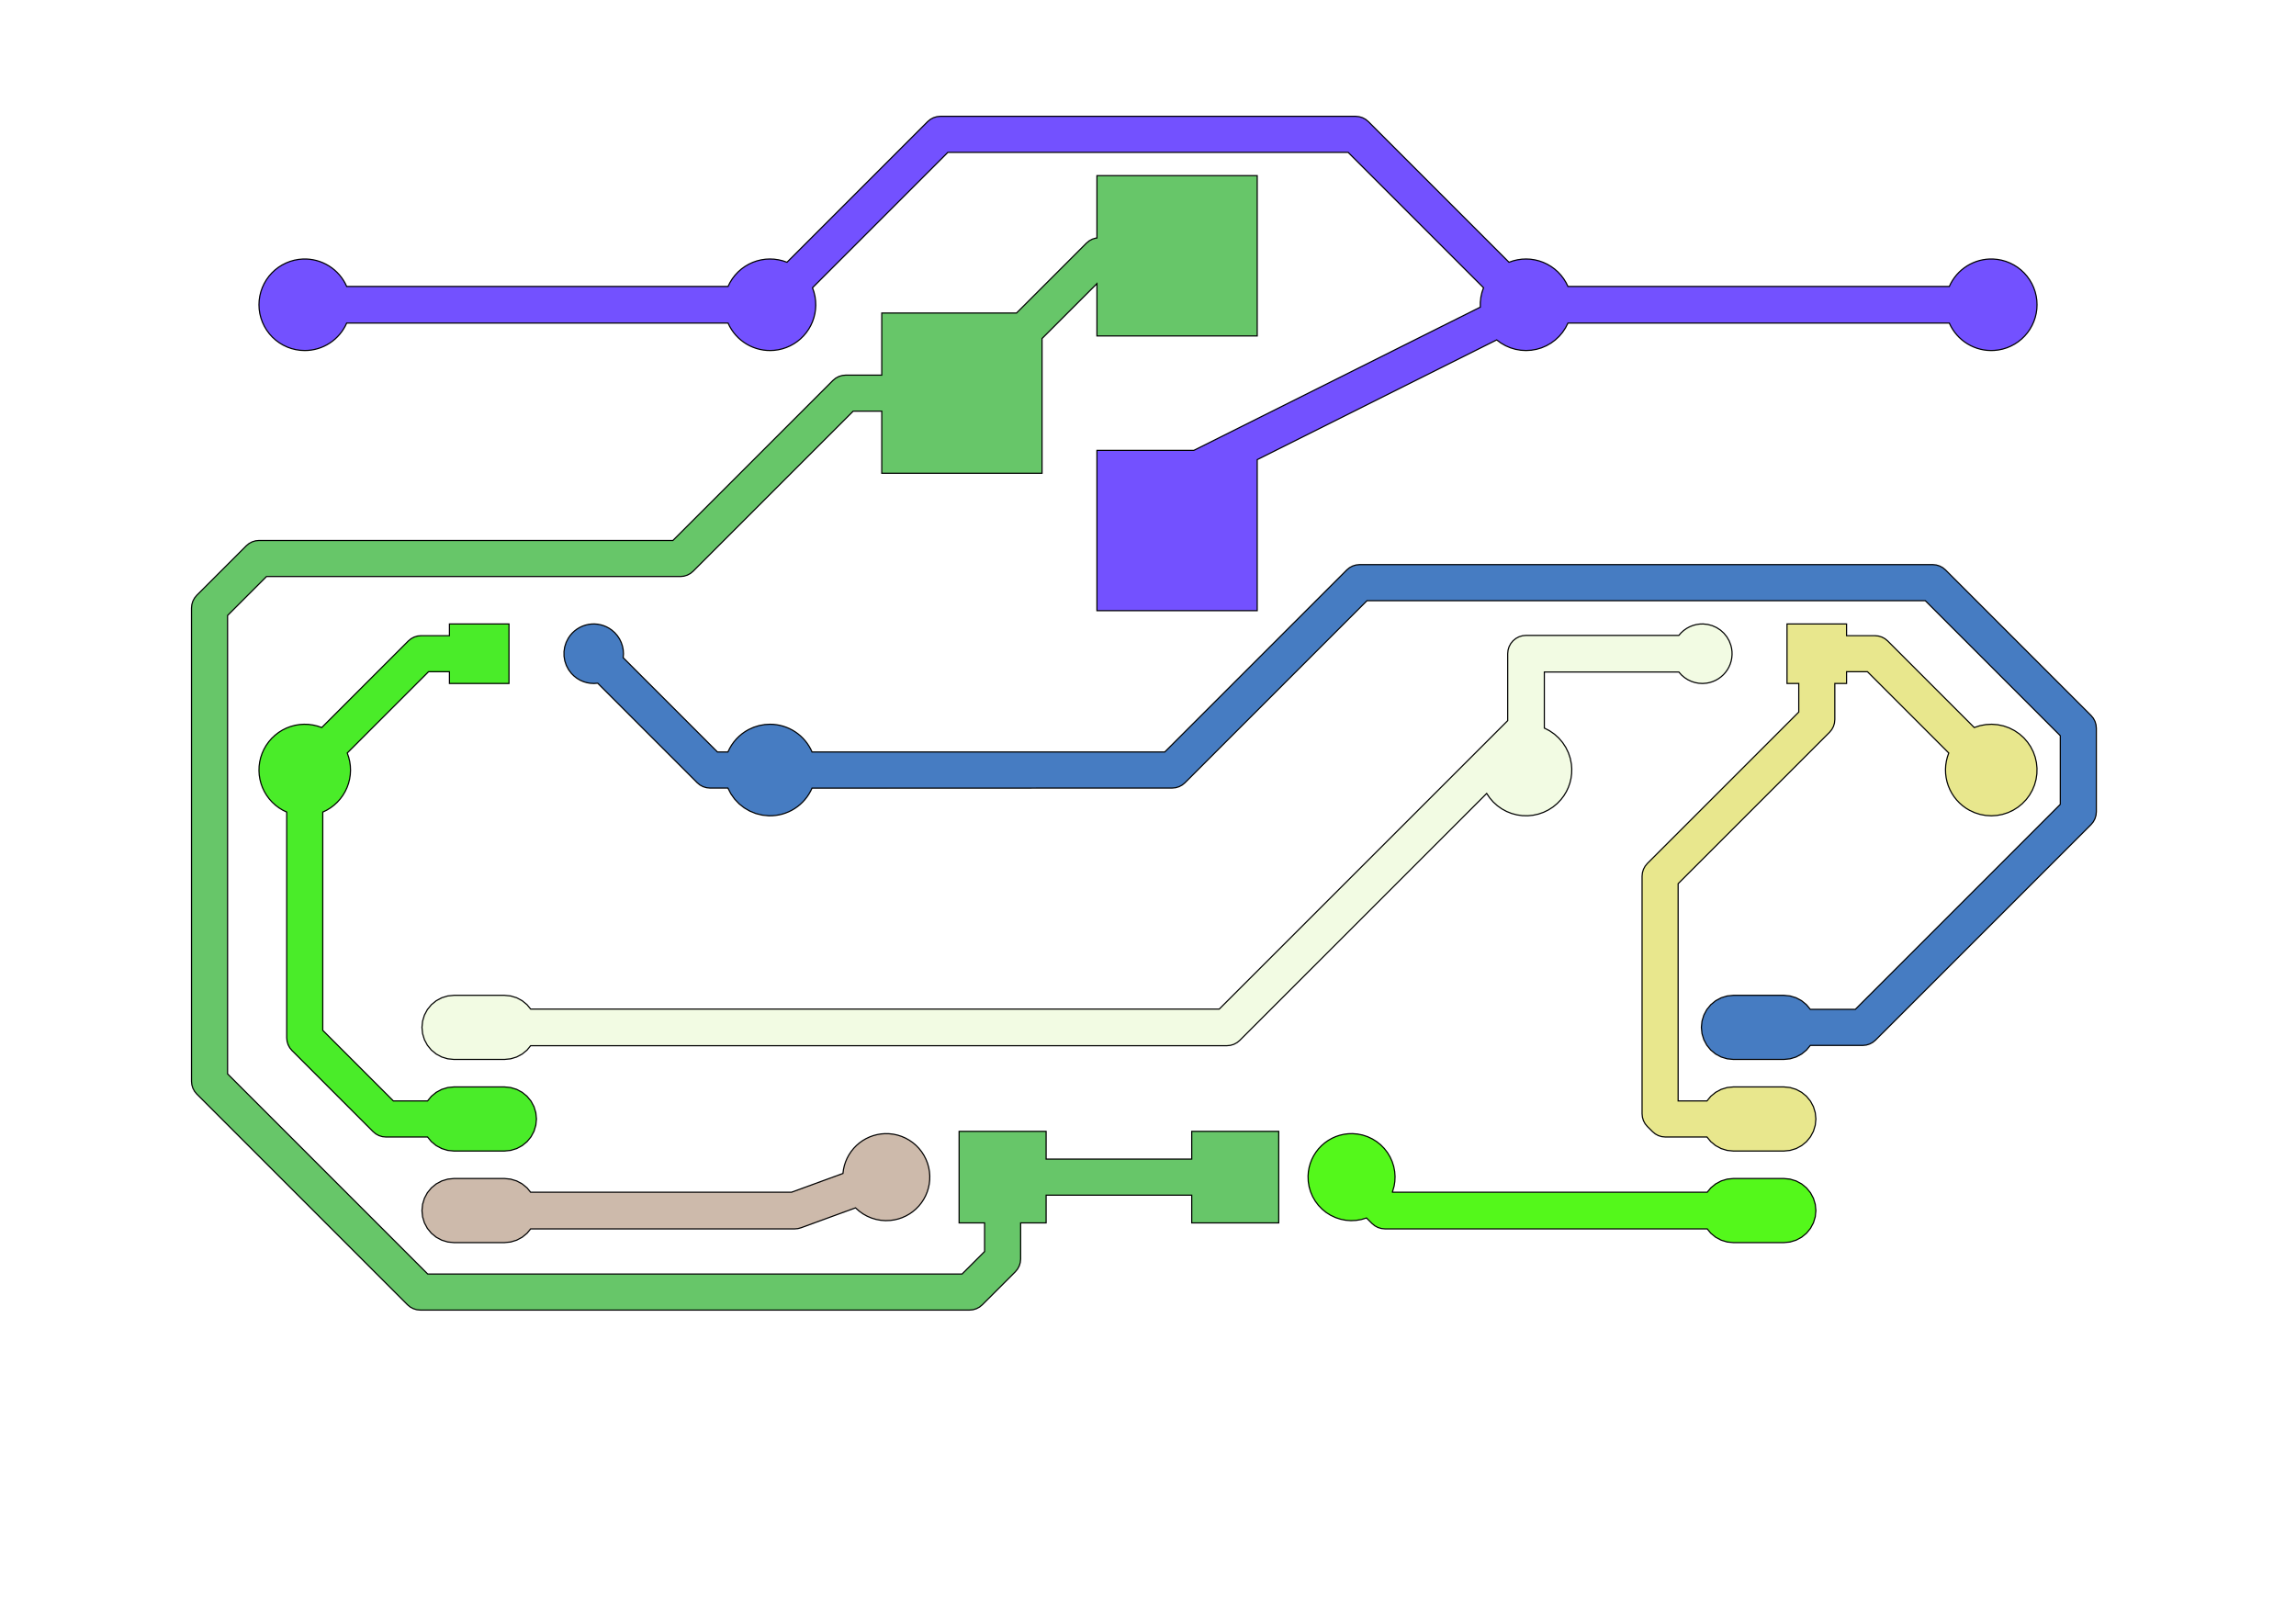
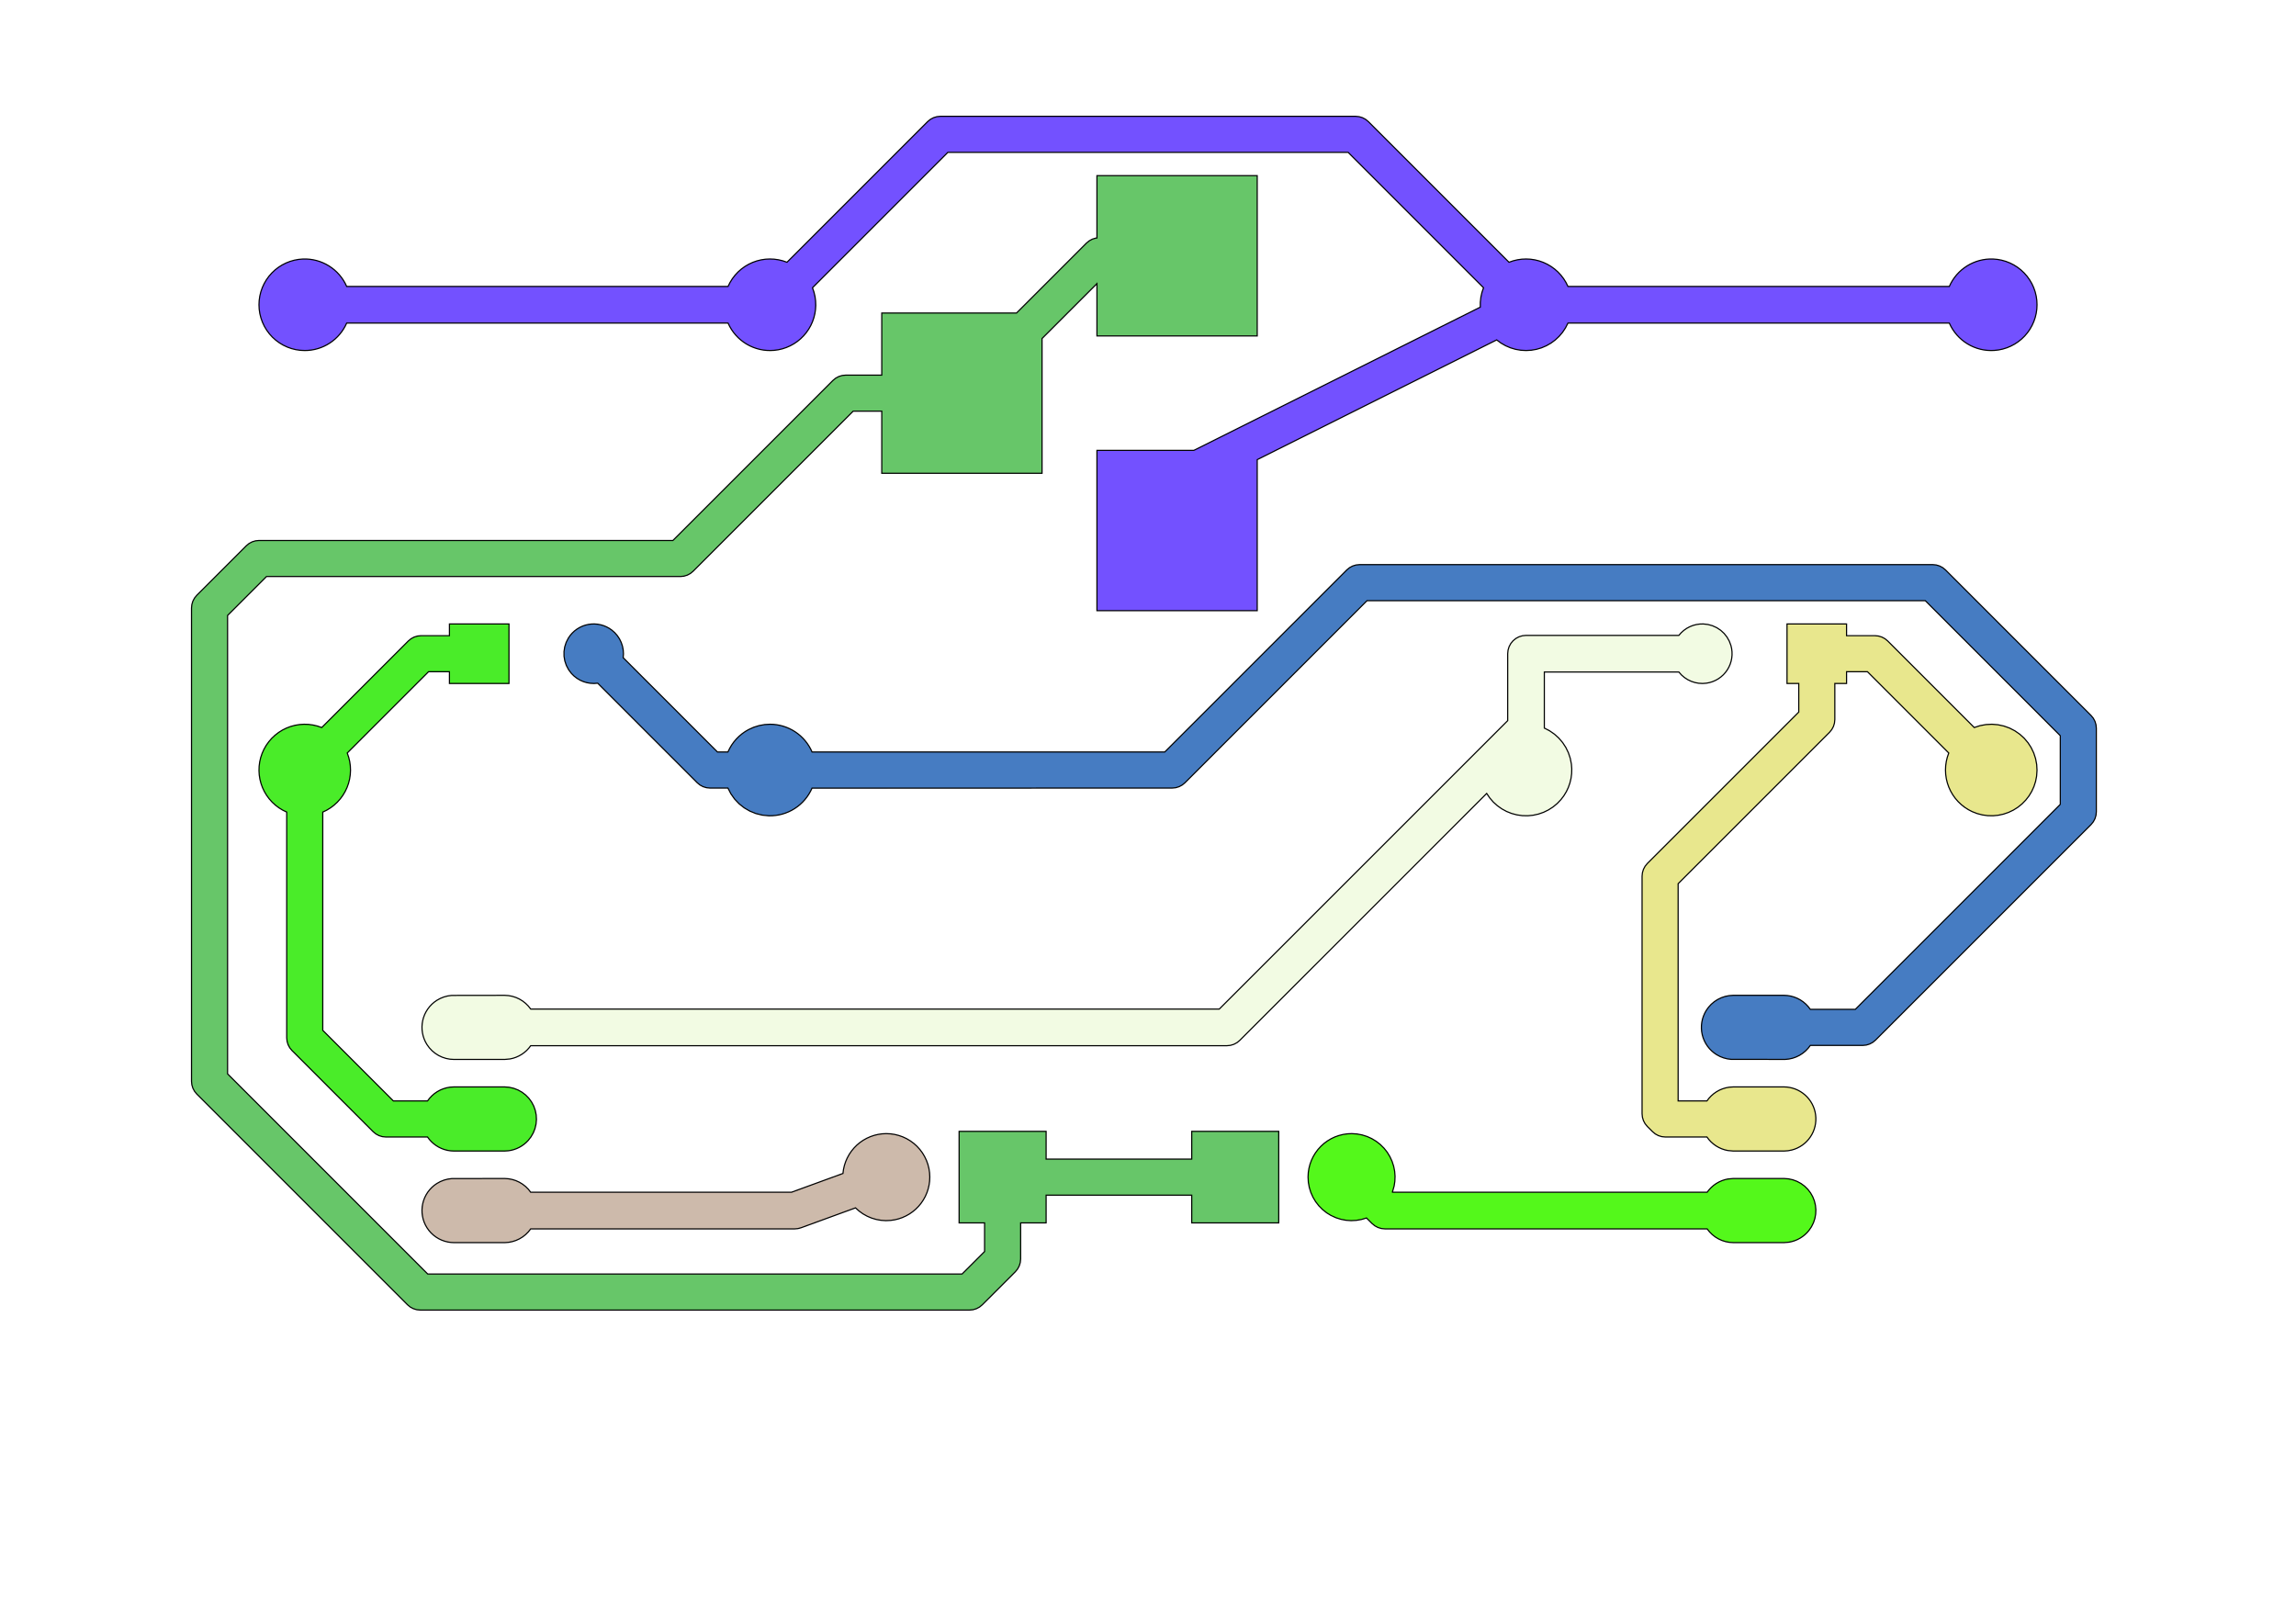
<svg xmlns="http://www.w3.org/2000/svg" width="1895.06" height="1319.06" viewBox="0 0 3948.03 2748.03" version="1.1">
  <g fill-rule="evenodd">
    <path d="M 329.314,1859.26 L 329.314,1045.44 L 329.909,1039.39 L 331.673,1033.57 L 334.538,1028.22 L 338.393,1023.52 L 423.517,938.393 L 428.215,934.538 L 433.575,931.673 L 439.39,929.909 L 445.438,929.314 L 1157.08,929.314 L 1432.3,654.095 L 1436.99,650.24 L 1442.35,647.375 L 1448.17,645.611 L 1454.22,645.016 L 1516.22,645.016 L 1516.22,538.216 L 1747.98,538.216 L 1868.3,417.895 L 1872.99,414.04 L 1878.35,411.175 L 1884.17,409.411 L 1886.22,409.21 L 1886.22,302.016 L 2161.82,302.016 L 2161.82,577.616 L 1886.22,577.616 L 1886.22,487.656 L 1791.82,582.056 L 1791.82,813.816 L 1516.22,813.816 L 1516.22,707.016 L 1467.06,707.016 L 1191.84,982.234 L 1187.14,986.089 L 1181.78,988.954 L 1175.96,990.718 L 1169.92,991.314 L 458.278,991.314 L 391.314,1058.28 L 391.314,1846.42 L 735.508,2190.61 L 1654.32,2190.61 L 1693.02,2151.91 L 1693.02,2102.76 L 1649.21,2102.76 L 1649.21,1945.28 L 1798.82,1945.28 L 1798.82,1993.02 L 2049.21,1993.02 L 2049.21,1945.28 L 2198.82,1945.28 L 2198.82,2102.76 L 2049.21,2102.76 L 2049.21,2055.02 L 1798.82,2055.02 L 1798.82,2102.76 L 1755.02,2102.76 L 1755.02,2164.76 L 1754.42,2170.8 L 1752.66,2176.62 L 1749.79,2181.98 L 1745.94,2186.68 L 1689.08,2243.53 L 1684.38,2247.39 L 1679.02,2250.25 L 1673.2,2252.02 L 1667.16,2252.61 L 722.668,2252.61 L 716.62,2252.02 L 710.805,2250.25 L 705.445,2247.39 L 700.747,2243.53 L 338.393,1881.18 L 334.538,1876.48 L 331.673,1871.12 L 329.909,1865.31 L 329.314,1859.26 z " style="fill-opacity:1;fill:rgb(103,198,105);stroke:rgb(0,0,0);stroke-width:2" />
  </g>
  <g fill-rule="evenodd">
    <path d="M 445.316,524.016 L 445.683,516.426 L 446.78,508.907 L 448.54,501.721 L 451.041,494.547 L 454.131,487.824 L 457.947,481.253 L 462.379,475.081 L 467.385,469.365 L 472.919,464.159 L 478.766,459.625 L 485.187,455.561 L 491.786,452.218 L 498.861,449.444 L 506.169,447.366 L 513.446,446.029 L 521.016,445.373 L 527.016,445.373 L 532.799,445.807 L 538.535,446.667 L 544.385,447.997 L 549.928,449.704 L 555.33,451.814 L 560.562,454.316 L 565.766,457.303 L 570.726,460.677 L 575.264,464.289 L 579.523,468.225 L 583.612,472.616 L 587.355,477.305 L 590.623,482.096 L 593.529,487.115 L 596.137,492.516 L 1251.89,492.516 L 1255.27,485.71 L 1259.28,479.258 L 1263.9,473.224 L 1269.08,467.664 L 1274.77,462.628 L 1280.92,458.165 L 1287.47,454.316 L 1294.18,451.192 L 1301.34,448.654 L 1308.71,446.818 L 1316.23,445.702 L 1323.62,445.317 L 1331.21,445.645 L 1338.73,446.704 L 1346.12,448.483 L 1353.24,450.945 L 1595.1,209.093 L 1599.79,205.238 L 1605.15,202.373 L 1610.97,200.609 L 1617.02,200.014 L 2331.01,200.014 L 2337.06,200.609 L 2342.88,202.373 L 2348.24,205.238 L 2352.93,209.093 L 2594.79,450.945 L 2601.91,448.483 L 2609.3,446.704 L 2616.82,445.645 L 2624.42,445.317 L 2631.8,445.702 L 2639.32,446.818 L 2646.69,448.654 L 2653.86,451.192 L 2660.56,454.316 L 2667.11,458.165 L 2673.26,462.628 L 2678.95,467.664 L 2684.13,473.224 L 2688.75,479.258 L 2692.76,485.71 L 2696.14,492.516 L 3351.89,492.516 L 3354.5,487.115 L 3357.41,482.096 L 3360.68,477.305 L 3364.42,472.616 L 3368.51,468.225 L 3372.77,464.289 L 3377.31,460.677 L 3382.27,457.303 L 3387.47,454.316 L 3392.7,451.814 L 3398.1,449.704 L 3403.65,447.997 L 3409.5,446.667 L 3415.23,445.807 L 3421.02,445.373 L 3427.02,445.373 L 3434.59,446.029 L 3441.86,447.366 L 3449.17,449.444 L 3456.25,452.218 L 3462.84,455.561 L 3469.27,459.625 L 3475.11,464.159 L 3480.65,469.365 L 3485.65,475.081 L 3490.08,481.253 L 3493.9,487.824 L 3496.99,494.547 L 3499.49,501.721 L 3501.25,508.907 L 3502.35,516.426 L 3502.72,524.016 L 3502.37,531.406 L 3501.33,538.731 L 3499.6,545.926 L 3497.21,552.928 L 3494.17,559.673 L 3490.52,566.104 L 3486.27,572.163 L 3481.47,577.796 L 3476.17,582.954 L 3470.4,587.591 L 3464.23,591.666 L 3457.7,595.144 L 3450.87,597.992 L 3443.8,600.187 L 3436.56,601.709 L 3429.21,602.544 L 3423.22,602.712 L 3417.02,602.405 L 3411.07,601.644 L 3405.2,600.433 L 3399.43,598.777 L 3393.81,596.687 L 3388.36,594.174 L 3383.12,591.254 L 3378.11,587.943 L 3373.38,584.261 L 3368.94,580.228 L 3364.81,575.869 L 3361.03,571.208 L 3357.62,566.273 L 3354.6,561.093 L 3351.89,555.516 L 2696.14,555.516 L 2691.97,563.712 L 2686.88,571.368 L 2680.92,578.378 L 2674.35,584.517 L 2667.11,589.866 L 2659.14,594.444 L 2650.68,598.06 L 2642.06,600.62 L 2633,602.202 L 2624.02,602.716 L 2615.03,602.202 L 2605.97,600.62 L 2597.35,598.06 L 2588.89,594.444 L 2580.92,589.866 L 2573.6,584.444 L 2161.82,790.334 L 2161.82,1050.02 L 1886.22,1050.02 L 1886.22,774.416 L 2052.78,774.416 L 2545.42,528.095 L 2545.44,519.617 L 2546.39,511.073 L 2548.21,502.875 L 2550.95,494.786 L 2318.17,262.014 L 1629.86,262.014 L 1397.09,494.785 L 1399.6,502.105 L 1401.4,509.693 L 1402.42,517.223 L 1402.71,525.016 L 1402.29,532.202 L 1401.21,539.32 L 1399.49,546.31 L 1397.06,553.299 L 1394.08,559.852 L 1390.52,566.104 L 1386.39,572.005 L 1381.75,577.503 L 1376.62,582.555 L 1371.05,587.116 L 1365.09,591.15 L 1358.78,594.622 L 1352.18,597.503 L 1345.35,599.769 L 1338.14,601.438 L 1331.01,602.405 L 1324.82,602.712 L 1318.62,602.53 L 1312.65,601.891 L 1306.56,600.755 L 1300.57,599.143 L 1294.92,597.139 L 1289.25,594.622 L 1283.97,591.768 L 1278.77,588.406 L 1273.84,584.645 L 1269.37,580.646 L 1265.08,576.169 L 1261.16,571.368 L 1257.73,566.442 L 1254.6,561.093 L 1251.89,555.516 L 596.137,555.516 L 593.622,560.739 L 590.835,565.596 L 587.709,570.242 L 584.132,574.807 L 580.368,578.953 L 576.169,582.954 L 571.687,586.635 L 567.113,589.866 L 562.147,592.861 L 557.155,595.398 L 551.808,597.645 L 546.502,599.435 L 541.082,600.843 L 535.378,601.891 L 529.612,602.517 L 524.016,602.716 L 516.227,602.329 L 508.711,601.213 L 501.146,599.32 L 493.991,596.763 L 486.939,593.435 L 480.417,589.536 L 474.147,584.899 L 468.366,579.665 L 463.132,573.884 L 458.496,567.614 L 454.597,561.093 L 451.268,554.041 L 448.712,546.885 L 446.818,539.32 L 445.702,531.804 L 445.316,524.016 z " style="fill-opacity:1;fill:rgb(115,81,255);stroke:rgb(0,0,0);stroke-width:2" />
  </g>
  <g fill-rule="evenodd">
-     <path d="M 445.322,1325.02 L 445.592,1317.42 L 446.594,1309.89 L 448.262,1302.68 L 450.673,1295.48 L 453.857,1288.36 L 457.731,1281.59 L 462.255,1275.24 L 467.385,1269.37 L 472.919,1264.16 L 479.094,1259.4 L 485.71,1255.27 L 492.701,1251.81 L 499.81,1249.13 L 507.34,1247.1 L 515.034,1245.83 L 522.816,1245.32 L 530.609,1245.59 L 538.338,1246.63 L 545.926,1248.43 L 553.246,1250.95 L 702.095,1102.1 L 706.793,1098.24 L 712.153,1095.38 L 717.968,1093.61 L 724.016,1093.02 L 772.835,1093.02 L 772.835,1072.83 L 875.197,1072.83 L 875.197,1175.2 L 772.835,1175.2 L 772.835,1155.02 L 736.856,1155.02 L 597.086,1294.79 L 599.548,1301.91 L 601.328,1309.3 L 602.387,1316.82 L 602.715,1324.42 L 602.309,1332 L 601.174,1339.52 L 599.32,1346.89 L 596.763,1354.04 L 593.529,1360.92 L 589.646,1367.45 L 585.152,1373.57 L 580.088,1379.24 L 574.501,1384.39 L 568.443,1388.98 L 561.972,1392.96 L 555.016,1396.35 L 555.016,1771.6 L 676.43,1893.02 L 735.19,1893.02 L 741.734,1885.04 L 750.087,1878.19 L 759.616,1873.09 L 769.956,1869.96 L 780.709,1868.9 L 867.323,1868.9 L 878.076,1869.96 L 888.416,1873.09 L 897.945,1878.19 L 906.297,1885.04 L 913.152,1893.39 L 918.245,1902.92 L 921.382,1913.26 L 922.441,1924.02 L 921.382,1934.77 L 918.245,1945.11 L 913.152,1954.64 L 906.297,1962.99 L 897.945,1969.84 L 888.416,1974.94 L 878.076,1978.07 L 867.323,1979.13 L 780.709,1979.13 L 769.956,1978.07 L 759.616,1974.94 L 750.087,1969.84 L 741.734,1962.99 L 735.19,1955.02 L 663.59,1955.02 L 657.542,1954.42 L 651.726,1952.66 L 646.367,1949.79 L 641.669,1945.94 L 502.095,1806.36 L 498.24,1801.66 L 495.375,1796.3 L 493.611,1790.49 L 493.016,1784.44 L 493.016,1396.35 L 486.235,1393.05 L 479.753,1389.09 L 473.684,1384.52 L 468.084,1379.38 L 463.006,1373.73 L 458.496,1367.61 L 454.597,1361.09 L 451.422,1354.41 L 448.888,1347.46 L 446.978,1340.1 L 445.785,1332.6 L 445.322,1325.02 z " style="fill-opacity:1;fill:rgb(74,236,41);stroke:rgb(0,0,0);stroke-width:2" />
+     <path d="M 445.322,1325.02 L 445.592,1317.42 L 446.594,1309.89 L 448.262,1302.68 L 450.673,1295.48 L 453.857,1288.36 L 457.731,1281.59 L 462.255,1275.24 L 467.385,1269.37 L 472.919,1264.16 L 479.094,1259.4 L 485.71,1255.27 L 492.701,1251.81 L 499.81,1249.13 L 507.34,1247.1 L 515.034,1245.83 L 522.816,1245.32 L 530.609,1245.59 L 538.338,1246.63 L 545.926,1248.43 L 553.246,1250.95 L 702.095,1102.1 L 706.793,1098.24 L 712.153,1095.38 L 717.968,1093.61 L 724.016,1093.02 L 772.835,1093.02 L 772.835,1072.83 L 875.197,1072.83 L 875.197,1175.2 L 772.835,1175.2 L 772.835,1155.02 L 736.856,1155.02 L 597.086,1294.79 L 599.548,1301.91 L 601.328,1309.3 L 602.387,1316.82 L 602.715,1324.42 L 602.309,1332 L 601.174,1339.52 L 599.32,1346.89 L 596.763,1354.04 L 593.529,1360.92 L 589.646,1367.45 L 585.152,1373.57 L 580.088,1379.24 L 574.501,1384.39 L 568.443,1388.98 L 561.972,1392.96 L 555.016,1396.35 L 555.016,1771.6 L 676.43,1893.02 L 735.134,1893.02 L 738.662,1888.38 L 742.656,1884.14 L 747.073,1880.35 L 751.867,1877.05 L 756.981,1874.27 L 762.361,1872.04 L 767.945,1870.4 L 773.783,1869.33 L 780.485,1868.9 L 867.771,1868.9 L 875.691,1869.54 L 883.437,1871.31 L 890.848,1874.17 L 897.677,1878.01 L 903.892,1882.78 L 909.442,1888.46 L 914.116,1894.89 L 917.772,1901.82 L 920.44,1909.3 L 922.004,1917.09 L 922.434,1924.91 L 921.732,1932.83 L 919.9,1940.56 L 917.024,1947.84 L 913.082,1954.74 L 908.264,1960.92 L 904.805,1964.43 L 901.047,1967.61 L 897.019,1970.45 L 892.754,1972.92 L 888.286,1974.99 L 883.651,1976.66 L 878.885,1977.91 L 874.026,1978.72 L 867.547,1979.13 L 780.261,1979.13 L 774.784,1978.81 L 769.366,1977.95 L 764.167,1976.59 L 759.228,1974.78 L 754.486,1972.5 L 749.982,1969.77 L 745.758,1966.64 L 741.853,1963.11 L 738.302,1959.23 L 735.134,1955.02 L 663.59,1955.02 L 657.542,1954.42 L 651.726,1952.66 L 646.367,1949.79 L 641.669,1945.94 L 502.095,1806.36 L 498.24,1801.66 L 495.375,1796.3 L 493.611,1790.49 L 493.016,1784.44 L 493.016,1396.35 L 486.235,1393.05 L 479.753,1389.09 L 473.684,1384.52 L 468.084,1379.38 L 463.006,1373.73 L 458.496,1367.61 L 454.597,1361.09 L 451.422,1354.41 L 448.888,1347.46 L 446.978,1340.1 L 445.785,1332.6 L 445.322,1325.02 z " style="fill-opacity:1;fill:rgb(74,236,41);stroke:rgb(0,0,0);stroke-width:2" />
  </g>
  <g fill-rule="evenodd">
-     <path d="M 725.591,2081.5 L 726.65,2070.74 L 729.786,2060.4 L 734.88,2050.87 L 741.734,2042.52 L 750.087,2035.67 L 759.616,2030.57 L 769.956,2027.44 L 780.709,2026.38 L 867.323,2026.38 L 878.076,2027.44 L 888.416,2030.57 L 897.945,2035.67 L 906.297,2042.52 L 912.431,2050 L 1360.96,2050 L 1449.48,2017.69 L 1450.37,2010.88 L 1451.87,2004.25 L 1453.96,1997.79 L 1456.63,1991.53 L 1459.86,1985.55 L 1463.62,1979.89 L 1467.87,1974.59 L 1472.59,1969.69 L 1477.74,1965.25 L 1483.26,1961.29 L 1489.12,1957.85 L 1495.27,1954.95 L 1501.66,1952.63 L 1508.24,1950.9 L 1514.94,1949.77 L 1521.72,1949.25 L 1529.11,1949.39 L 1536.46,1950.25 L 1543.49,1951.79 L 1550.53,1954.07 L 1557.31,1957.03 L 1563.76,1960.64 L 1569.67,1964.76 L 1575.29,1969.56 L 1580.29,1974.74 L 1584.88,1980.53 L 1588.88,1986.76 L 1592.24,1993.35 L 1594.87,2000.05 L 1596.9,2007.16 L 1598.2,2014.44 L 1598.79,2021.82 L 1598.66,2028.81 L 1597.86,2035.96 L 1596.42,2042.81 L 1594.35,2049.5 L 1591.66,2055.96 L 1588.27,2062.31 L 1584.41,2068.15 L 1580.03,2073.6 L 1575.15,2078.61 L 1569.67,2083.27 L 1563.93,2087.28 L 1557.84,2090.73 L 1551.27,2093.68 L 1544.64,2095.92 L 1537.84,2097.53 L 1530.91,2098.5 L 1522.72,2098.81 L 1514.54,2098.22 L 1506.48,2096.73 L 1498.63,2094.38 L 1491.08,2091.18 L 1483.93,2087.17 L 1477.27,2082.41 L 1471.08,2076.87 L 1377.33,2111.09 L 1372.02,2112.51 L 1366.53,2113 L 912.432,2113 L 906.297,2120.47 L 897.945,2127.33 L 888.416,2132.42 L 878.076,2135.56 L 867.323,2136.61 L 780.709,2136.61 L 769.956,2135.56 L 759.616,2132.42 L 750.087,2127.33 L 741.734,2120.47 L 734.88,2112.12 L 729.786,2102.59 L 726.65,2092.25 L 725.591,2081.5 z " style="fill-opacity:1;fill:rgb(205,186,171);stroke:rgb(0,0,0);stroke-width:2" />
+     <path d="M 725.604,2080.26 L 725.986,2074.9 L 726.913,2069.5 L 728.337,2064.31 L 730.304,2059.19 L 732.771,2054.29 L 735.648,2049.75 L 738.953,2045.52 L 742.656,2041.62 L 746.72,2038.11 L 751.201,2034.94 L 757.083,2031.7 L 763.421,2029.16 L 769.914,2027.45 L 776.68,2026.53 L 867.771,2026.38 L 874.36,2026.83 L 880.848,2028.06 L 887.037,2030.02 L 893.052,2032.75 L 898.605,2036.12 L 903.808,2040.18 L 908.488,2044.84 L 912.553,2050 L 1360.96,2050 L 1449.48,2017.69 L 1450.37,2010.88 L 1451.92,2004.06 L 1454.1,1997.41 L 1456.81,1991.17 L 1460.17,1985.04 L 1464.09,1979.24 L 1468.54,1973.84 L 1473.32,1969.01 L 1478.52,1964.63 L 1484.27,1960.64 L 1490.37,1957.21 L 1496.76,1954.36 L 1503.39,1952.11 L 1510,1950.54 L 1516.93,1949.55 L 1523.72,1949.21 L 1531.11,1949.55 L 1538.43,1950.61 L 1545.6,1952.4 L 1552.39,1954.8 L 1559.08,1957.94 L 1565.44,1961.73 L 1571.39,1966.12 L 1576.73,1970.95 L 1581.72,1976.41 L 1586.14,1982.34 L 1589.85,1988.51 L 1593.04,1995.18 L 1595.55,2002.14 L 1597.36,2009.31 L 1598.43,2016.43 L 1598.82,2023.82 L 1598.51,2030.81 L 1597.59,2037.54 L 1596,2044.36 L 1593.86,2050.81 L 1591.05,2057.22 L 1587.76,2063.16 L 1583.94,2068.79 L 1579.49,2074.19 L 1574.71,2079.02 L 1569.51,2083.4 L 1563.76,2087.39 L 1557.84,2090.73 L 1551.46,2093.6 L 1545.03,2095.81 L 1538.43,2097.42 L 1531.5,2098.44 L 1523.32,2098.82 L 1514.94,2098.27 L 1506.87,2096.83 L 1498.82,2094.45 L 1491.26,2091.27 L 1483.93,2087.17 L 1477.27,2082.41 L 1471.08,2076.87 L 1377.33,2111.09 L 1372.02,2112.51 L 1366.53,2113 L 912.553,2113 L 908.488,2118.15 L 903.892,2122.74 L 898.789,2126.75 L 893.25,2130.14 L 887.246,2132.89 L 881.065,2134.87 L 874.693,2136.12 L 868.219,2136.61 L 780.149,2136.61 L 775.23,2136.34 L 770.354,2135.63 L 764.917,2134.3 L 759.538,2132.39 L 754.486,2129.98 L 749.704,2127.07 L 745.241,2123.69 L 741.145,2119.87 L 737.456,2115.66 L 734.154,2111 L 731.502,2106.33 L 729.317,2101.42 L 727.621,2096.32 L 726.411,2090.97 L 725.746,2085.64 L 725.604,2080.26 z " style="fill-opacity:1;fill:rgb(205,186,171);stroke:rgb(0,0,0);stroke-width:2" />
  </g>
  <g fill-rule="evenodd">
-     <path d="M 725.591,1766.54 L 726.65,1755.78 L 729.786,1745.44 L 734.88,1735.91 L 741.734,1727.56 L 750.087,1720.71 L 759.616,1715.61 L 769.956,1712.48 L 780.709,1711.42 L 867.323,1711.42 L 878.076,1712.48 L 888.416,1715.61 L 897.945,1720.71 L 906.297,1727.56 L 912.43,1735.03 L 2096.58,1735.03 L 2592.52,1239.1 L 2592.52,1124.02 L 2593.12,1117.87 L 2594.91,1111.96 L 2597.82,1106.52 L 2601.74,1101.74 L 2606.52,1097.82 L 2611.96,1094.91 L 2617.87,1093.12 L 2624.02,1092.52 L 2886.83,1092.52 L 2890.78,1088.02 L 2895.24,1084.01 L 2900.14,1080.55 L 2905.42,1077.69 L 2910.99,1075.46 L 2916.78,1073.9 L 2922.72,1073.03 L 2928.72,1072.86 L 2936.67,1073.72 L 2944.38,1075.82 L 2951.68,1079.09 L 2958.38,1083.45 L 2964.32,1088.81 L 2969.35,1095.03 L 2973.35,1101.95 L 2976.22,1109.41 L 2977.52,1114.86 L 2978.21,1120.22 L 2978.32,1125.62 L 2977.84,1131.2 L 2976.75,1136.69 L 2975.14,1141.84 L 2972.91,1146.98 L 2970.23,1151.67 L 2966.95,1156.21 L 2963.34,1160.22 L 2959.32,1163.83 L 2954.95,1167 L 2950.08,1169.78 L 2945.13,1171.94 L 2939.79,1173.62 L 2934.49,1174.67 L 2927.72,1175.19 L 2921.13,1174.84 L 2914.44,1173.59 L 2908.17,1171.54 L 2902.04,1168.6 L 2896.51,1165 L 2891.35,1160.58 L 2886.83,1155.52 L 2655.52,1155.52 L 2655.52,1251.89 L 2664.57,1256.57 L 2672.95,1262.38 L 2680.37,1269.08 L 2687,1276.82 L 2692.47,1285.19 L 2696.91,1294.36 L 2700.09,1303.84 L 2702.06,1313.84 L 2702.69,1322.02 L 2702.47,1330.21 L 2701.44,1338.14 L 2699.55,1346.12 L 2696.84,1353.86 L 2693.43,1361.09 L 2689.2,1368.11 L 2684.26,1374.65 L 2677.8,1381.47 L 2670.57,1387.47 L 2662.67,1392.57 L 2654.23,1396.69 L 2645.35,1399.77 L 2636.17,1401.77 L 2627.02,1402.66 L 2617.62,1402.46 L 2608.32,1401.13 L 2599.24,1398.71 L 2590.7,1395.31 L 2582.44,1390.83 L 2574.77,1385.4 L 2567.8,1379.1 L 2561.64,1372 L 2556.41,1364.3 L 2131.9,1788.81 L 2127.12,1792.73 L 2121.68,1795.64 L 2115.77,1797.43 L 2109.62,1798.03 L 912.433,1798.03 L 906.297,1805.51 L 897.945,1812.36 L 888.416,1817.46 L 878.076,1820.59 L 867.323,1821.65 L 780.709,1821.65 L 769.956,1820.59 L 759.616,1817.46 L 750.087,1812.36 L 741.734,1805.51 L 734.88,1797.16 L 729.786,1787.63 L 726.65,1777.29 L 725.591,1766.54 z " style="fill-opacity:1;fill:rgb(242,251,227);stroke:rgb(0,0,0);stroke-width:2" />
+     <path d="M 725.604,1765.3 L 725.986,1759.94 L 726.913,1754.54 L 728.337,1749.35 L 730.304,1744.23 L 732.716,1739.43 L 735.584,1734.89 L 738.88,1730.64 L 742.656,1726.66 L 746.808,1723.08 L 751.201,1719.98 L 757.083,1716.74 L 763.421,1714.2 L 769.914,1712.48 L 776.68,1711.56 L 867.771,1711.42 L 874.36,1711.87 L 880.848,1713.1 L 887.142,1715.1 L 893.052,1717.79 L 898.697,1721.22 L 903.808,1725.22 L 908.488,1729.88 L 912.552,1735.03 L 2096.58,1735.03 L 2592.52,1239.1 L 2592.52,1124.02 L 2593.12,1117.87 L 2594.91,1111.96 L 2597.82,1106.52 L 2601.74,1101.74 L 2606.52,1097.82 L 2611.96,1094.91 L 2617.87,1093.12 L 2624.02,1092.52 L 2886.83,1092.52 L 2890.92,1087.88 L 2895.4,1083.89 L 2900.31,1080.44 L 2905.6,1077.6 L 2911.18,1075.4 L 2916.98,1073.86 L 2922.92,1073.01 L 2928.92,1072.86 L 2936.86,1073.76 L 2944.57,1075.89 L 2952.03,1079.28 L 2958.69,1083.7 L 2964.59,1089.1 L 2969.57,1095.36 L 2973.6,1102.49 L 2976.39,1109.99 L 2977.59,1115.25 L 2978.23,1120.62 L 2978.3,1126.22 L 2977.78,1131.59 L 2976.7,1136.88 L 2975.07,1142.03 L 2972.91,1146.98 L 2970.12,1151.84 L 2966.95,1156.21 L 2963.2,1160.37 L 2959.01,1164.08 L 2954.61,1167.22 L 2949.9,1169.87 L 2944.95,1172.01 L 2939.79,1173.62 L 2934.3,1174.7 L 2927.72,1175.19 L 2920.93,1174.82 L 2914.44,1173.59 L 2907.98,1171.47 L 2902.04,1168.6 L 2896.35,1164.88 L 2891.35,1160.58 L 2886.83,1155.52 L 2655.52,1155.52 L 2655.52,1251.89 L 2664.57,1256.57 L 2672.95,1262.38 L 2680.37,1269.08 L 2687,1276.82 L 2692.47,1285.19 L 2696.91,1294.36 L 2700.09,1303.84 L 2702.06,1313.84 L 2702.69,1322.02 L 2702.47,1330.21 L 2701.44,1338.14 L 2699.55,1346.12 L 2696.84,1353.86 L 2693.43,1361.09 L 2689.2,1368.11 L 2684.26,1374.65 L 2677.8,1381.47 L 2670.57,1387.47 L 2662.67,1392.57 L 2654.23,1396.69 L 2645.35,1399.77 L 2636.17,1401.77 L 2627.02,1402.66 L 2617.62,1402.46 L 2608.32,1401.13 L 2599.24,1398.71 L 2590.7,1395.31 L 2582.44,1390.83 L 2574.77,1385.4 L 2567.8,1379.1 L 2561.64,1372 L 2556.41,1364.3 L 2131.9,1788.81 L 2127.12,1792.73 L 2121.68,1795.64 L 2115.77,1797.43 L 2109.62,1798.03 L 912.554,1798.03 L 909.224,1802.34 L 905.538,1806.25 L 901.488,1809.79 L 897.019,1812.97 L 892.256,1815.69 L 887.35,1817.89 L 882.254,1819.59 L 877.017,1820.79 L 867.771,1821.65 L 780.709,1821.65 L 773.783,1821.22 L 766.967,1819.91 L 760.368,1817.76 L 754.093,1814.8 L 748.329,1811.14 L 742.981,1806.72 L 738.231,1801.66 L 734.154,1796.04 L 731.502,1791.37 L 729.317,1786.46 L 727.621,1781.36 L 726.411,1776.01 L 725.746,1770.68 L 725.604,1765.3 z " style="fill-opacity:1;fill:rgb(242,251,227);stroke:rgb(0,0,0);stroke-width:2" />
  </g>
  <g fill-rule="evenodd">
-     <path d="M 969.819,1120.32 L 971.064,1112.22 L 973.586,1104.42 L 977.32,1097.12 L 980.396,1092.68 L 983.923,1088.59 L 987.861,1084.9 L 992.001,1081.75 L 996.616,1078.94 L 1001.5,1076.64 L 1006.41,1074.92 L 1011.66,1073.67 L 1017.02,1072.98 L 1022.22,1072.85 L 1027.6,1073.28 L 1032.91,1074.27 L 1038.08,1075.82 L 1042.89,1077.81 L 1047.63,1080.39 L 1051.92,1083.33 L 1057.04,1087.81 L 1061.52,1092.92 L 1065.28,1098.58 L 1068.18,1104.51 L 1070.35,1110.95 L 1071.62,1117.43 L 1072.05,1124.22 L 1071.58,1130.89 L 1233.71,1293.02 L 1251.68,1293.02 L 1254.6,1286.94 L 1257.95,1281.25 L 1261.88,1275.71 L 1266.15,1270.67 L 1270.82,1266.01 L 1276.03,1261.64 L 1281.59,1257.73 L 1287.29,1254.41 L 1296.04,1250.46 L 1305.2,1247.6 L 1314.64,1245.88 L 1324.02,1245.32 L 1329.61,1245.51 L 1335.38,1246.14 L 1341.08,1247.19 L 1346.5,1248.6 L 1352,1250.46 L 1357.34,1252.72 L 1362.5,1255.36 L 1367.28,1258.28 L 1372,1261.64 L 1376.47,1265.34 L 1380.65,1269.37 L 1384.39,1273.53 L 1387.94,1278.11 L 1391.05,1282.78 L 1393.9,1287.82 L 1396.35,1293.02 L 2002.78,1293.02 L 2315.87,979.914 L 2320.57,976.058 L 2325.93,973.194 L 2331.75,971.429 L 2337.79,970.834 L 3323.39,970.834 L 3329.44,971.429 L 3335.25,973.193 L 3340.61,976.058 L 3345.31,979.913 L 3595.64,1230.24 L 3599.49,1234.93 L 3602.36,1240.29 L 3604.12,1246.11 L 3604.72,1252.16 L 3604.72,1395.87 L 3604.12,1401.92 L 3602.36,1407.73 L 3599.49,1413.09 L 3595.64,1417.79 L 3224.97,1788.45 L 3220.27,1792.31 L 3214.91,1795.17 L 3209.1,1796.94 L 3203.05,1797.53 L 3112.84,1797.53 L 3106.3,1805.51 L 3097.94,1812.36 L 3088.42,1817.46 L 3078.08,1820.59 L 3067.32,1821.65 L 2980.71,1821.65 L 2969.96,1820.59 L 2959.62,1817.46 L 2950.09,1812.36 L 2941.73,1805.51 L 2934.88,1797.16 L 2929.79,1787.63 L 2926.65,1777.29 L 2925.59,1766.54 L 2926.65,1755.78 L 2929.79,1745.44 L 2934.88,1735.91 L 2941.73,1727.56 L 2950.09,1720.71 L 2959.62,1715.61 L 2969.96,1712.48 L 2980.71,1711.42 L 3067.32,1711.42 L 3078.08,1712.48 L 3088.42,1715.61 L 3097.94,1720.71 L 3106.3,1727.56 L 3112.84,1735.53 L 3190.21,1735.53 L 3542.72,1383.03 L 3542.72,1265 L 3310.55,1032.83 L 2350.63,1032.83 L 2037.54,1345.94 L 2032.84,1349.79 L 2027.48,1352.66 L 2021.66,1354.42 L 2015.62,1355.02 L 1396.3,1355.15 L 1393.81,1360.38 L 1390.83,1365.6 L 1387.59,1370.4 L 1384,1374.96 L 1380.09,1379.24 L 1375.87,1383.22 L 1371.37,1386.88 L 1366.44,1390.3 L 1361.27,1393.34 L 1356.06,1395.9 L 1350.68,1398.06 L 1344.96,1399.88 L 1339.32,1401.21 L 1333.4,1402.15 L 1327.62,1402.63 L 1321.82,1402.68 L 1310.68,1401.58 L 1299.81,1398.9 L 1289.43,1394.71 L 1279.75,1389.09 L 1270.97,1382.15 L 1263.26,1374.04 L 1256.78,1364.91 L 1251.68,1355.02 L 1220.87,1355.02 L 1214.82,1354.42 L 1209,1352.66 L 1203.64,1349.79 L 1198.95,1345.94 L 1027.74,1174.73 L 1021.42,1175.19 L 1015.22,1174.88 L 1009.12,1173.83 L 1003.18,1172.04 L 997.501,1169.55 L 992.001,1166.28 L 987.103,1162.48 L 982.7,1158.12 L 977.746,1151.59 L 973.898,1144.35 L 971.254,1136.59 L 969.883,1128.51 L 969.819,1120.32 z " style="fill-opacity:1;fill:rgb(70,124,194);stroke:rgb(0,0,0);stroke-width:2" />
+     <path d="M 969.819,1120.32 L 971.064,1112.22 L 973.586,1104.42 L 977.32,1097.12 L 980.396,1092.68 L 983.923,1088.59 L 987.861,1084.9 L 992.001,1081.75 L 996.616,1078.94 L 1001.5,1076.64 L 1006.41,1074.92 L 1011.66,1073.67 L 1017.02,1072.98 L 1022.22,1072.85 L 1027.6,1073.28 L 1032.91,1074.27 L 1038.08,1075.82 L 1042.89,1077.81 L 1047.63,1080.39 L 1051.92,1083.33 L 1057.04,1087.81 L 1061.52,1092.92 L 1065.28,1098.58 L 1068.18,1104.51 L 1070.35,1110.95 L 1071.62,1117.43 L 1072.05,1124.22 L 1071.58,1130.89 L 1233.71,1293.02 L 1251.68,1293.02 L 1254.6,1286.94 L 1257.95,1281.25 L 1261.88,1275.71 L 1266.15,1270.67 L 1270.82,1266.01 L 1276.03,1261.64 L 1281.59,1257.73 L 1287.29,1254.41 L 1296.04,1250.46 L 1305.2,1247.6 L 1314.64,1245.88 L 1324.02,1245.32 L 1329.61,1245.51 L 1335.38,1246.14 L 1341.08,1247.19 L 1346.5,1248.6 L 1352,1250.46 L 1357.34,1252.72 L 1362.5,1255.36 L 1367.28,1258.28 L 1372,1261.64 L 1376.47,1265.34 L 1380.65,1269.37 L 1384.39,1273.53 L 1387.94,1278.11 L 1391.05,1282.78 L 1393.9,1287.82 L 1396.35,1293.02 L 2002.78,1293.02 L 2315.87,979.914 L 2320.57,976.058 L 2325.93,973.194 L 2331.75,971.429 L 2337.79,970.834 L 3323.39,970.834 L 3329.44,971.429 L 3335.25,973.193 L 3340.61,976.058 L 3345.31,979.913 L 3595.64,1230.24 L 3599.49,1234.93 L 3602.36,1240.29 L 3604.12,1246.11 L 3604.72,1252.16 L 3604.72,1395.87 L 3604.12,1401.92 L 3602.36,1407.73 L 3599.49,1413.09 L 3595.64,1417.79 L 3224.97,1788.45 L 3220.27,1792.31 L 3214.91,1795.17 L 3209.1,1796.94 L 3203.05,1797.53 L 3112.9,1797.53 L 3109,1802.6 L 3104.56,1807.17 L 3099.61,1811.21 L 3094.23,1814.64 L 3088.49,1817.43 L 3082.47,1819.53 L 3076.24,1820.93 L 3069.9,1821.59 L 2976.9,1821.52 L 2970.35,1820.67 L 2963.85,1819.01 L 2957.69,1816.62 L 2951.77,1813.45 L 2947.34,1810.41 L 2943.23,1806.95 L 2939.47,1803.1 L 2936.04,1798.82 L 2933.11,1794.32 L 2930.63,1789.55 L 2928.62,1784.57 L 2927.09,1779.3 L 2926.1,1774.02 L 2925.63,1768.55 L 2925.69,1763.18 L 2926.3,1757.73 L 2927.44,1752.36 L 2929.08,1747.24 L 2931.2,1742.3 L 2933.8,1737.6 L 2937.81,1731.93 L 2942.49,1726.82 L 2947.79,1722.33 L 2953.6,1718.54 L 2959.85,1715.52 L 2966.53,1713.27 L 2973.34,1711.91 L 2980.26,1711.42 L 3067.55,1711.42 L 3073.58,1711.77 L 3079.43,1712.76 L 3085.14,1714.38 L 3090.64,1716.59 L 3095.88,1719.39 L 3100.78,1722.73 L 3105.29,1726.58 L 3109.37,1730.9 L 3112.9,1735.53 L 3190.21,1735.53 L 3542.72,1383.03 L 3542.72,1265 L 3310.55,1032.83 L 2350.63,1032.83 L 2037.54,1345.94 L 2032.84,1349.79 L 2027.48,1352.66 L 2021.66,1354.42 L 2015.62,1355.02 L 1396.3,1355.15 L 1393.81,1360.38 L 1390.83,1365.6 L 1387.59,1370.4 L 1384,1374.96 L 1380.09,1379.24 L 1375.87,1383.22 L 1371.37,1386.88 L 1366.44,1390.3 L 1361.27,1393.34 L 1356.06,1395.9 L 1350.68,1398.06 L 1344.96,1399.88 L 1339.32,1401.21 L 1333.4,1402.15 L 1327.62,1402.63 L 1321.82,1402.68 L 1310.68,1401.58 L 1299.81,1398.9 L 1289.43,1394.71 L 1279.75,1389.09 L 1270.97,1382.15 L 1263.26,1374.04 L 1256.78,1364.91 L 1251.68,1355.02 L 1220.87,1355.02 L 1214.82,1354.42 L 1209,1352.66 L 1203.64,1349.79 L 1198.95,1345.94 L 1027.74,1174.73 L 1021.42,1175.19 L 1015.22,1174.88 L 1009.12,1173.83 L 1003.18,1172.04 L 997.501,1169.55 L 992.001,1166.28 L 987.103,1162.48 L 982.7,1158.12 L 977.746,1151.59 L 973.898,1144.35 L 971.254,1136.59 L 969.883,1128.51 L 969.819,1120.32 z " style="fill-opacity:1;fill:rgb(70,124,194);stroke:rgb(0,0,0);stroke-width:2" />
  </g>
  <g fill-rule="evenodd">
-     <path d="M 2249.23,2022.22 L 2249.78,2014.84 L 2251.05,2007.55 L 2253.03,2000.43 L 2255.63,1993.71 L 2258.85,1987.28 L 2262.8,1981.02 L 2267.22,1975.34 L 2272.3,1969.97 L 2277.89,1965.12 L 2283.93,1960.86 L 2290.19,1957.3 L 2296.94,1954.28 L 2303.77,1952 L 2310.98,1950.36 L 2318.32,1949.43 L 2325.72,1949.23 L 2334.48,1949.95 L 2343.1,1951.69 L 2351.46,1954.43 L 2359.61,1958.23 L 2367.09,1962.86 L 2374.12,1968.47 L 2380.29,1974.74 L 2385.8,1981.85 L 2390.32,1989.39 L 2393.93,1997.41 L 2396.57,2005.8 L 2398.2,2014.44 L 2398.81,2023.02 L 2398.43,2031.6 L 2397.2,2039.5 L 2394.26,2049.72 L 2394.54,2050 L 2935.6,2050 L 2941.73,2042.52 L 2950.09,2035.67 L 2959.62,2030.57 L 2969.96,2027.44 L 2980.71,2026.38 L 3067.32,2026.38 L 3078.08,2027.44 L 3088.42,2030.57 L 3097.94,2035.67 L 3106.3,2042.52 L 3113.15,2050.87 L 3118.25,2060.4 L 3121.38,2070.74 L 3122.44,2081.5 L 3121.38,2092.25 L 3118.25,2102.59 L 3113.15,2112.12 L 3106.3,2120.47 L 3097.94,2127.33 L 3088.42,2132.42 L 3078.08,2135.56 L 3067.32,2136.61 L 2980.71,2136.61 L 2969.96,2135.56 L 2959.62,2132.42 L 2950.09,2127.33 L 2941.73,2120.47 L 2935.6,2113 L 2381.5,2113 L 2375.35,2112.39 L 2369.44,2110.6 L 2364,2107.69 L 2359.22,2103.77 L 2349.72,2094.26 L 2340.97,2096.87 L 2332.1,2098.38 L 2322.92,2098.81 L 2313.95,2098.14 L 2305.12,2096.39 L 2296.39,2093.53 L 2288.07,2089.61 L 2280.45,2084.83 L 2273.47,2079.16 L 2267.09,2072.54 L 2261.67,2065.36 L 2257.07,2057.4 L 2253.55,2049.12 L 2251,2040.28 L 2249.56,2031.2 L 2249.23,2022.22 z " style="fill-opacity:1;fill:rgb(84,248,27);stroke:rgb(0,0,0);stroke-width:2" />
+     <path d="M 2249.21,2023.82 L 2249.6,2016.43 L 2250.67,2009.31 L 2252.48,2002.14 L 2254.99,1995.18 L 2258.18,1988.51 L 2261.9,1982.34 L 2266.32,1976.41 L 2271.3,1970.95 L 2276.64,1966.12 L 2282.59,1961.73 L 2288.95,1957.94 L 2295.64,1954.8 L 2302.43,1952.4 L 2309.61,1950.61 L 2316.93,1949.55 L 2324.32,1949.21 L 2333.29,1949.79 L 2342.13,1951.44 L 2350.71,1954.14 L 2358.73,1957.76 L 2366.43,1962.4 L 2373.52,1967.94 L 2379.89,1974.29 L 2385.35,1981.19 L 2390.04,1988.86 L 2393.71,1996.85 L 2396.47,2005.41 L 2398.15,2014.05 L 2398.81,2022.62 L 2398.45,2031.4 L 2397.2,2039.5 L 2394.26,2049.72 L 2394.54,2050 L 2935.48,2050 L 2938.81,2045.69 L 2942.49,2041.78 L 2946.54,2038.24 L 2951.01,2035.06 L 2955.78,2032.34 L 2960.68,2030.15 L 2965.78,2028.44 L 2971.01,2027.24 L 2980.26,2026.38 L 3067.77,2026.38 L 3075.47,2026.98 L 3083.01,2028.66 L 3090.14,2031.32 L 3096.92,2035 L 3103.05,2039.52 L 3108.56,2044.93 L 3113.27,2051.05 L 3117.07,2057.77 L 3119.9,2064.95 L 3121.68,2072.35 L 3122.42,2079.93 L 3122.1,2087.64 L 3120.7,2095.24 L 3118.3,2102.46 L 3114.87,2109.38 L 3110.51,2115.75 L 3107.12,2119.63 L 3103.47,2123.1 L 3099.43,2126.3 L 3095.2,2129.04 L 3090.75,2131.39 L 3085.99,2133.36 L 3081.06,2134.87 L 3076.02,2135.92 L 3067.77,2136.61 L 2980.48,2136.61 L 2973.89,2136.19 L 2967.4,2134.98 L 2961.1,2133.01 L 2955.08,2130.29 L 2949.43,2126.88 L 2944.22,2122.81 L 2939.54,2118.15 L 2935.48,2113 L 2381.5,2113 L 2375.35,2112.39 L 2369.44,2110.6 L 2364,2107.69 L 2359.22,2103.77 L 2349.72,2094.26 L 2341.16,2096.83 L 2332.3,2098.36 L 2323.32,2098.82 L 2314.34,2098.19 L 2305.51,2096.49 L 2296.94,2093.75 L 2288.77,2090 L 2281.11,2085.29 L 2274.06,2079.69 L 2267.74,2073.3 L 2262.23,2066.19 L 2257.62,2058.46 L 2253.96,2050.25 L 2251.32,2041.65 L 2249.73,2032.8 L 2249.21,2023.82 z " style="fill-opacity:1;fill:rgb(84,248,27);stroke:rgb(0,0,0);stroke-width:2" />
  </g>
  <g fill-rule="evenodd">
-     <path d="M 2823.59,1915.01 L 2823.59,1506.62 L 2824.19,1500.57 L 2825.95,1494.76 L 2828.81,1489.4 L 2832.67,1484.7 L 3093.02,1224.36 L 3093.02,1175.2 L 3072.83,1175.2 L 3072.83,1072.83 L 3175.2,1072.83 L 3175.2,1093.02 L 3224.02,1093.02 L 3230.06,1093.61 L 3235.88,1095.38 L 3241.24,1098.24 L 3245.94,1102.1 L 3394.79,1250.95 L 3404.61,1247.74 L 3414.64,1245.88 L 3424.82,1245.32 L 3435.18,1246.11 L 3445.35,1248.26 L 3454.96,1251.66 L 3464.06,1256.26 L 3472.64,1262.13 L 3479.95,1268.65 L 3486.39,1276.03 L 3491.77,1283.97 L 3496.22,1292.7 L 3499.49,1301.72 L 3501.68,1311.27 L 3502.66,1321.02 L 3502.44,1330.61 L 3501.01,1340.3 L 3498.39,1349.74 L 3494.62,1358.78 L 3489.87,1367.11 L 3484.13,1374.81 L 3477.36,1381.88 L 3469.92,1387.94 L 3461.62,1393.15 L 3452.74,1397.29 L 3443.42,1400.29 L 3433.99,1402.08 L 3424.22,1402.72 L 3414.44,1402.13 L 3404.81,1400.34 L 3395.48,1397.36 L 3386.76,1393.34 L 3380.58,1389.65 L 3374.77,1385.4 L 3369.37,1380.65 L 3364.42,1375.42 L 3360.09,1369.92 L 3356.16,1363.88 L 3352.8,1357.52 L 3350.04,1350.87 L 3347.95,1344.19 L 3346.42,1337.16 L 3345.54,1330.01 L 3345.32,1322.82 L 3345.76,1315.63 L 3346.86,1308.52 L 3348.6,1301.53 L 3350.95,1294.79 L 3211.18,1155.02 L 3175.2,1155.02 L 3175.2,1175.2 L 3155.02,1175.2 L 3155.02,1237.2 L 3154.42,1243.24 L 3152.66,1249.06 L 3149.79,1254.42 L 3145.94,1259.12 L 2885.59,1519.46 L 2885.59,1893.02 L 2935.19,1893.02 L 2941.73,1885.04 L 2950.09,1878.19 L 2959.62,1873.09 L 2969.96,1869.96 L 2980.71,1868.9 L 3067.32,1868.9 L 3078.08,1869.96 L 3088.42,1873.09 L 3097.94,1878.19 L 3106.3,1885.04 L 3113.15,1893.39 L 3118.25,1902.92 L 3121.38,1913.26 L 3122.44,1924.02 L 3121.38,1934.77 L 3118.25,1945.11 L 3113.15,1954.64 L 3106.3,1962.99 L 3097.94,1969.84 L 3088.42,1974.94 L 3078.08,1978.07 L 3067.32,1979.13 L 2980.71,1979.13 L 2969.96,1978.07 L 2959.62,1974.94 L 2950.09,1969.84 L 2941.73,1962.99 L 2935.19,1955.02 L 2863.59,1955.02 L 2857.54,1954.42 L 2851.72,1952.66 L 2846.36,1949.79 L 2841.67,1945.93 L 2832.67,1936.93 L 2828.81,1932.23 L 2825.95,1926.88 L 2824.19,1921.06 L 2823.59,1915.01 z " style="fill-opacity:1;fill:rgb(232,231,141);stroke:rgb(0,0,0);stroke-width:2" />
+     <path d="M 2823.59,1915.01 L 2823.59,1506.62 L 2824.19,1500.57 L 2825.95,1494.76 L 2828.81,1489.4 L 2832.67,1484.7 L 3093.02,1224.36 L 3093.02,1175.2 L 3072.83,1175.2 L 3072.83,1072.83 L 3175.2,1072.83 L 3175.2,1093.02 L 3224.02,1093.02 L 3230.06,1093.61 L 3235.88,1095.38 L 3241.24,1098.24 L 3245.94,1102.1 L 3394.79,1250.95 L 3404.61,1247.74 L 3414.84,1245.85 L 3425.22,1245.32 L 3435.58,1246.17 L 3445.73,1248.37 L 3455.51,1251.89 L 3464.74,1256.67 L 3473.26,1262.63 L 3480.65,1269.37 L 3487.24,1277.14 L 3492.67,1285.54 L 3497.06,1294.73 L 3500.24,1304.42 L 3502.13,1314.44 L 3502.71,1324.42 L 3502,1334.59 L 3500.24,1343.61 L 3497.43,1352.37 L 3493.62,1360.74 L 3488.86,1368.61 L 3483.22,1375.87 L 3476.91,1382.29 L 3469.76,1388.06 L 3461.97,1392.96 L 3453.67,1396.91 L 3444.96,1399.88 L 3435.97,1401.8 L 3427.02,1402.66 L 3417.82,1402.47 L 3408.71,1401.21 L 3399.81,1398.9 L 3391.24,1395.57 L 3384.67,1392.17 L 3378.44,1388.18 L 3372.62,1383.61 L 3367.11,1378.38 L 3362.25,1372.79 L 3357.84,1366.61 L 3354.13,1360.21 L 3350.97,1353.3 L 3348.54,1346.31 L 3346.74,1338.93 L 3345.66,1331.41 L 3345.32,1324.02 L 3345.66,1316.63 L 3346.74,1309.1 L 3348.48,1301.91 L 3350.95,1294.79 L 3211.18,1155.02 L 3175.2,1155.02 L 3175.2,1175.2 L 3155.02,1175.2 L 3155.02,1237.2 L 3154.42,1243.24 L 3152.66,1249.06 L 3149.79,1254.42 L 3145.94,1259.12 L 2885.59,1519.46 L 2885.59,1893.02 L 2935.13,1893.02 L 2938.59,1888.46 L 2942.57,1884.22 L 2946.98,1880.42 L 2951.77,1877.1 L 2956.88,1874.31 L 2962.15,1872.12 L 2967.73,1870.45 L 2973.45,1869.38 L 2980.48,1868.9 L 3067.77,1868.9 L 3072.69,1869.16 L 3077.57,1869.86 L 3082.36,1870.99 L 3087.04,1872.54 L 3091.55,1874.51 L 3095.97,1876.93 L 3100.06,1879.68 L 3103.89,1882.78 L 3107.43,1886.21 L 3110.64,1889.94 L 3113.51,1893.94 L 3116.07,1898.29 L 3118.21,1902.85 L 3119.9,1907.47 L 3121.17,1912.23 L 3122,1917.09 L 3122.41,1922.11 L 3122.36,1927.04 L 3121.87,1931.94 L 3120.94,1936.78 L 3119.59,1941.52 L 3117.82,1946.11 L 3115.59,1950.63 L 3113.02,1954.84 L 3110.01,1958.88 L 3106.73,1962.55 L 3103.13,1965.92 L 3099.25,1968.95 L 3095.11,1971.62 L 3090.64,1973.96 L 3086.09,1975.84 L 3081.39,1977.31 L 3074.58,1978.65 L 3067.77,1979.13 L 2980.26,1979.13 L 2971.01,1978.27 L 2965.67,1977.04 L 2960.47,1975.28 L 2955.48,1973.02 L 2950.73,1970.27 L 2946.28,1967.06 L 2942.17,1963.42 L 2938.45,1959.4 L 2935.13,1955.02 L 2863.59,1955.02 L 2857.54,1954.42 L 2851.72,1952.66 L 2846.36,1949.79 L 2841.67,1945.93 L 2832.67,1936.93 L 2828.81,1932.23 L 2825.95,1926.88 L 2824.19,1921.06 L 2823.59,1915.01 z " style="fill-opacity:1;fill:rgb(232,231,141);stroke:rgb(0,0,0);stroke-width:2" />
  </g>
</svg>
